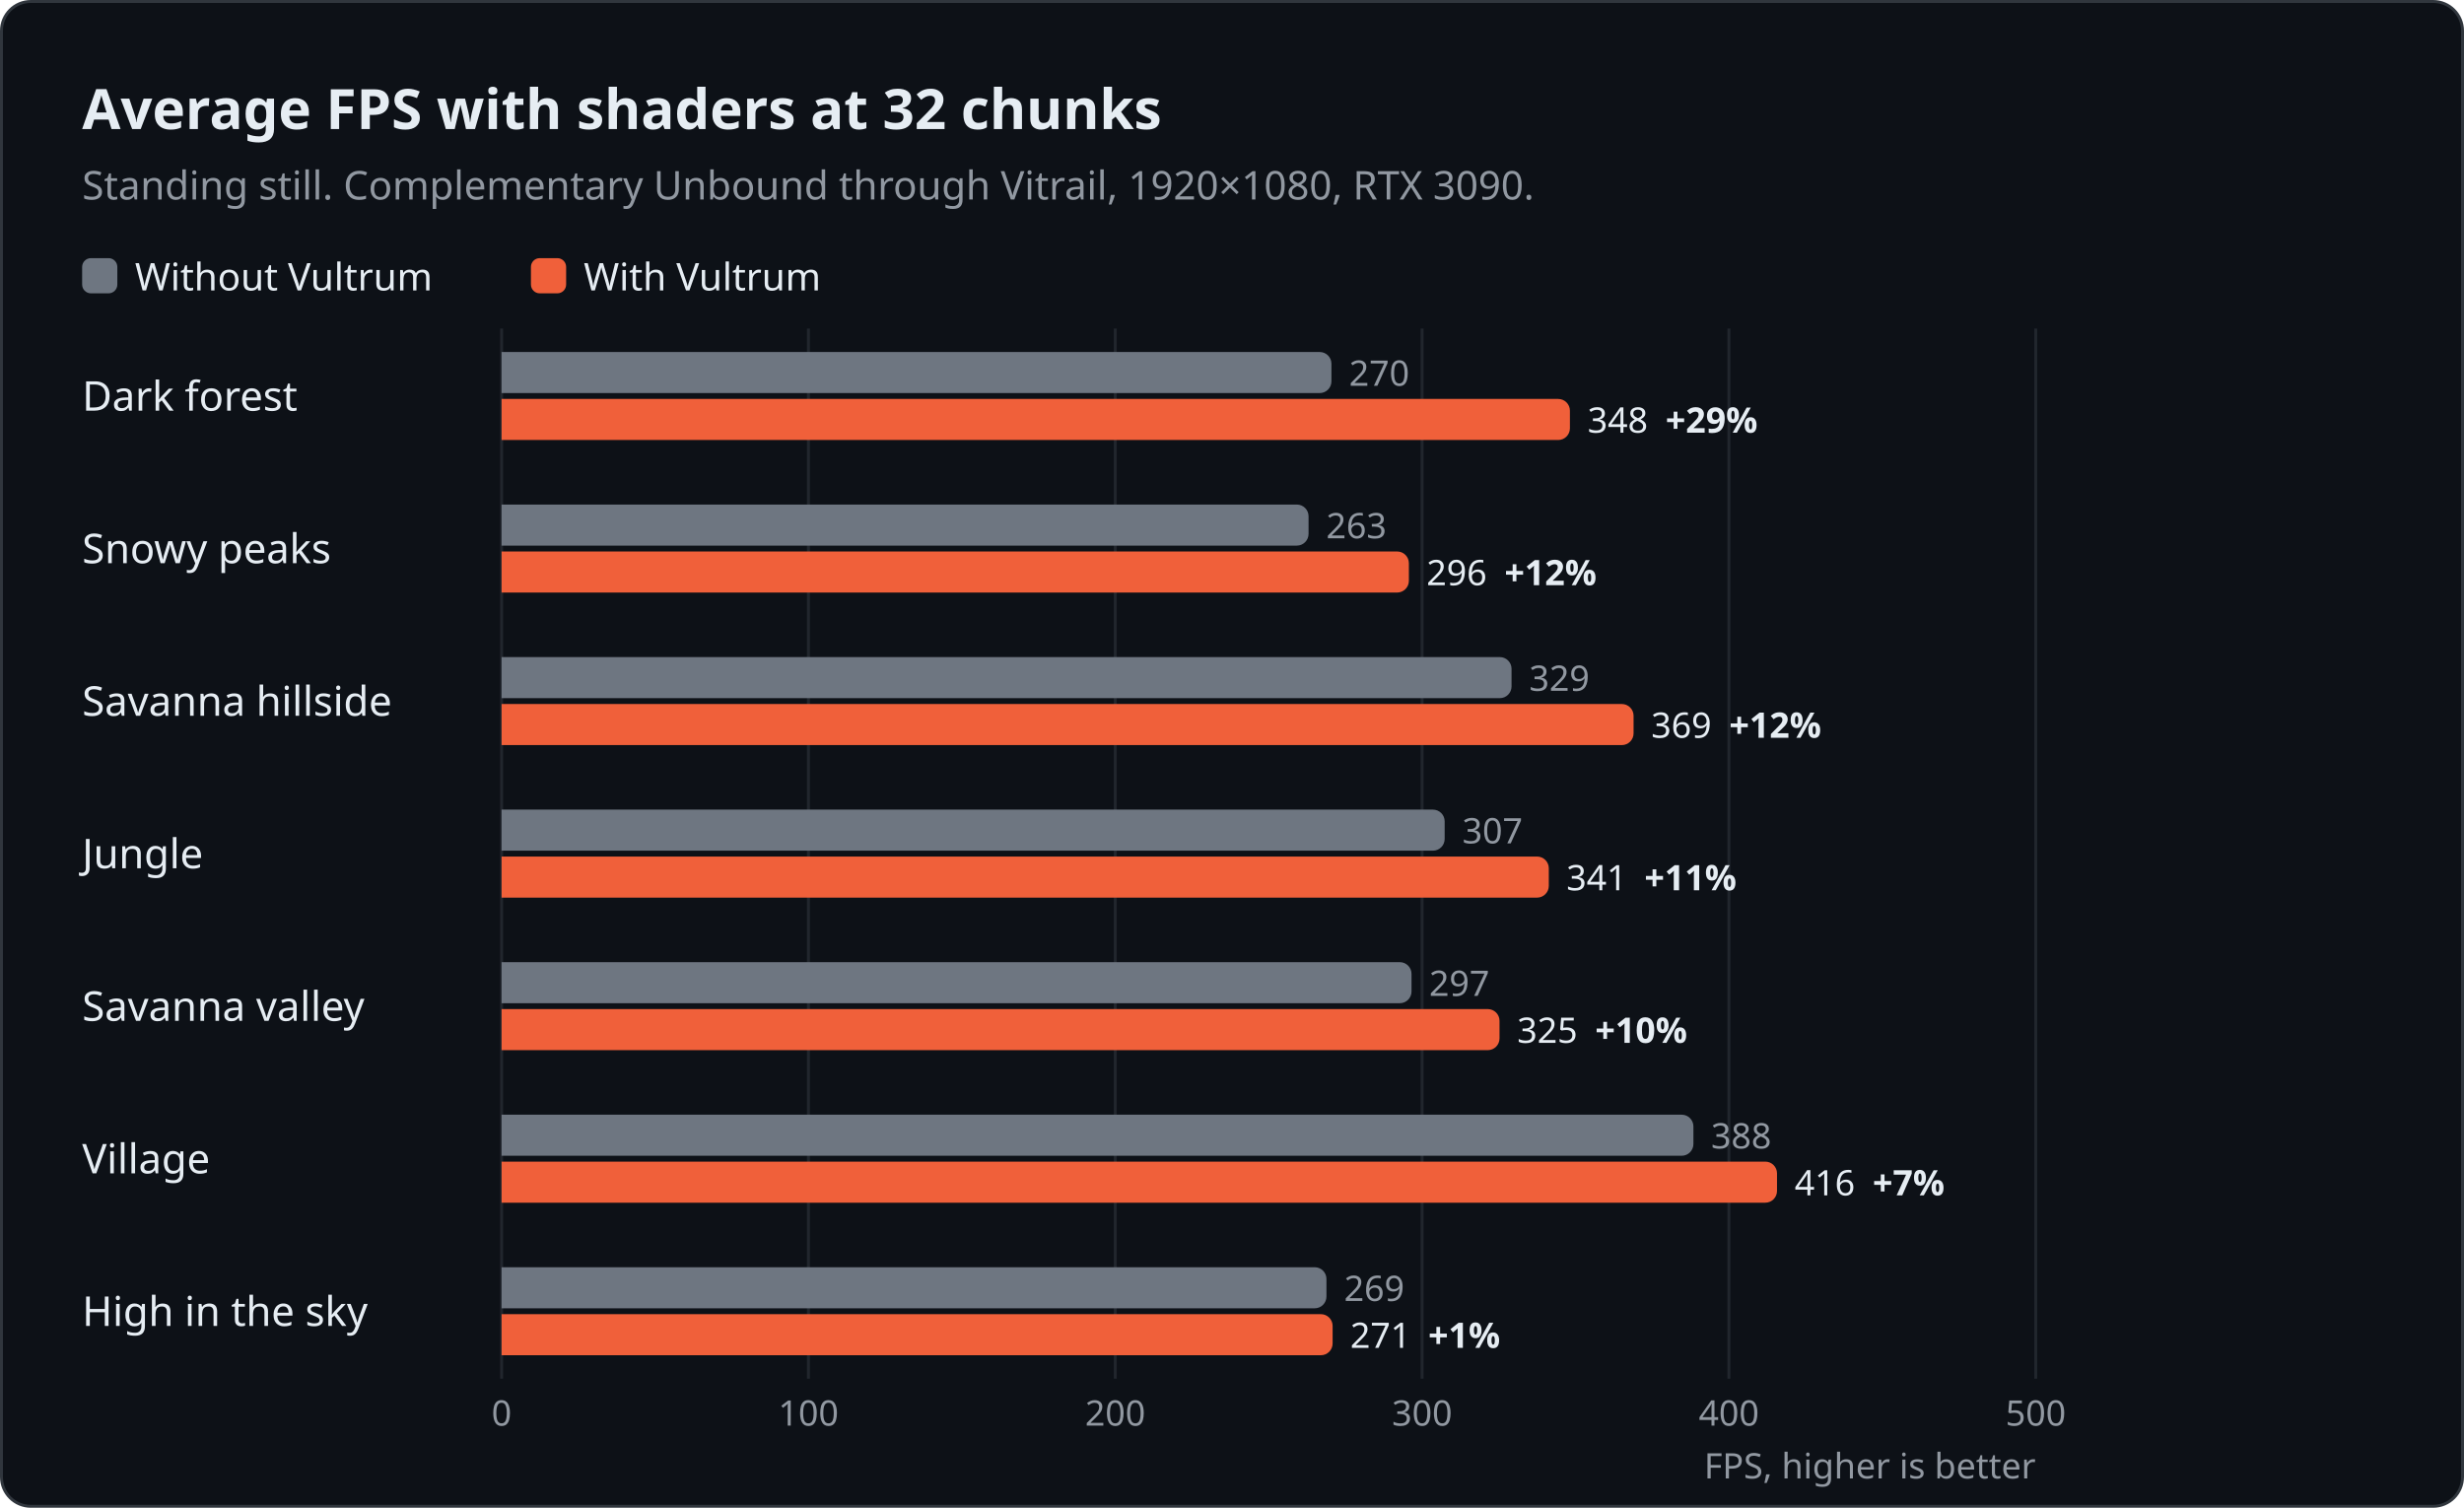
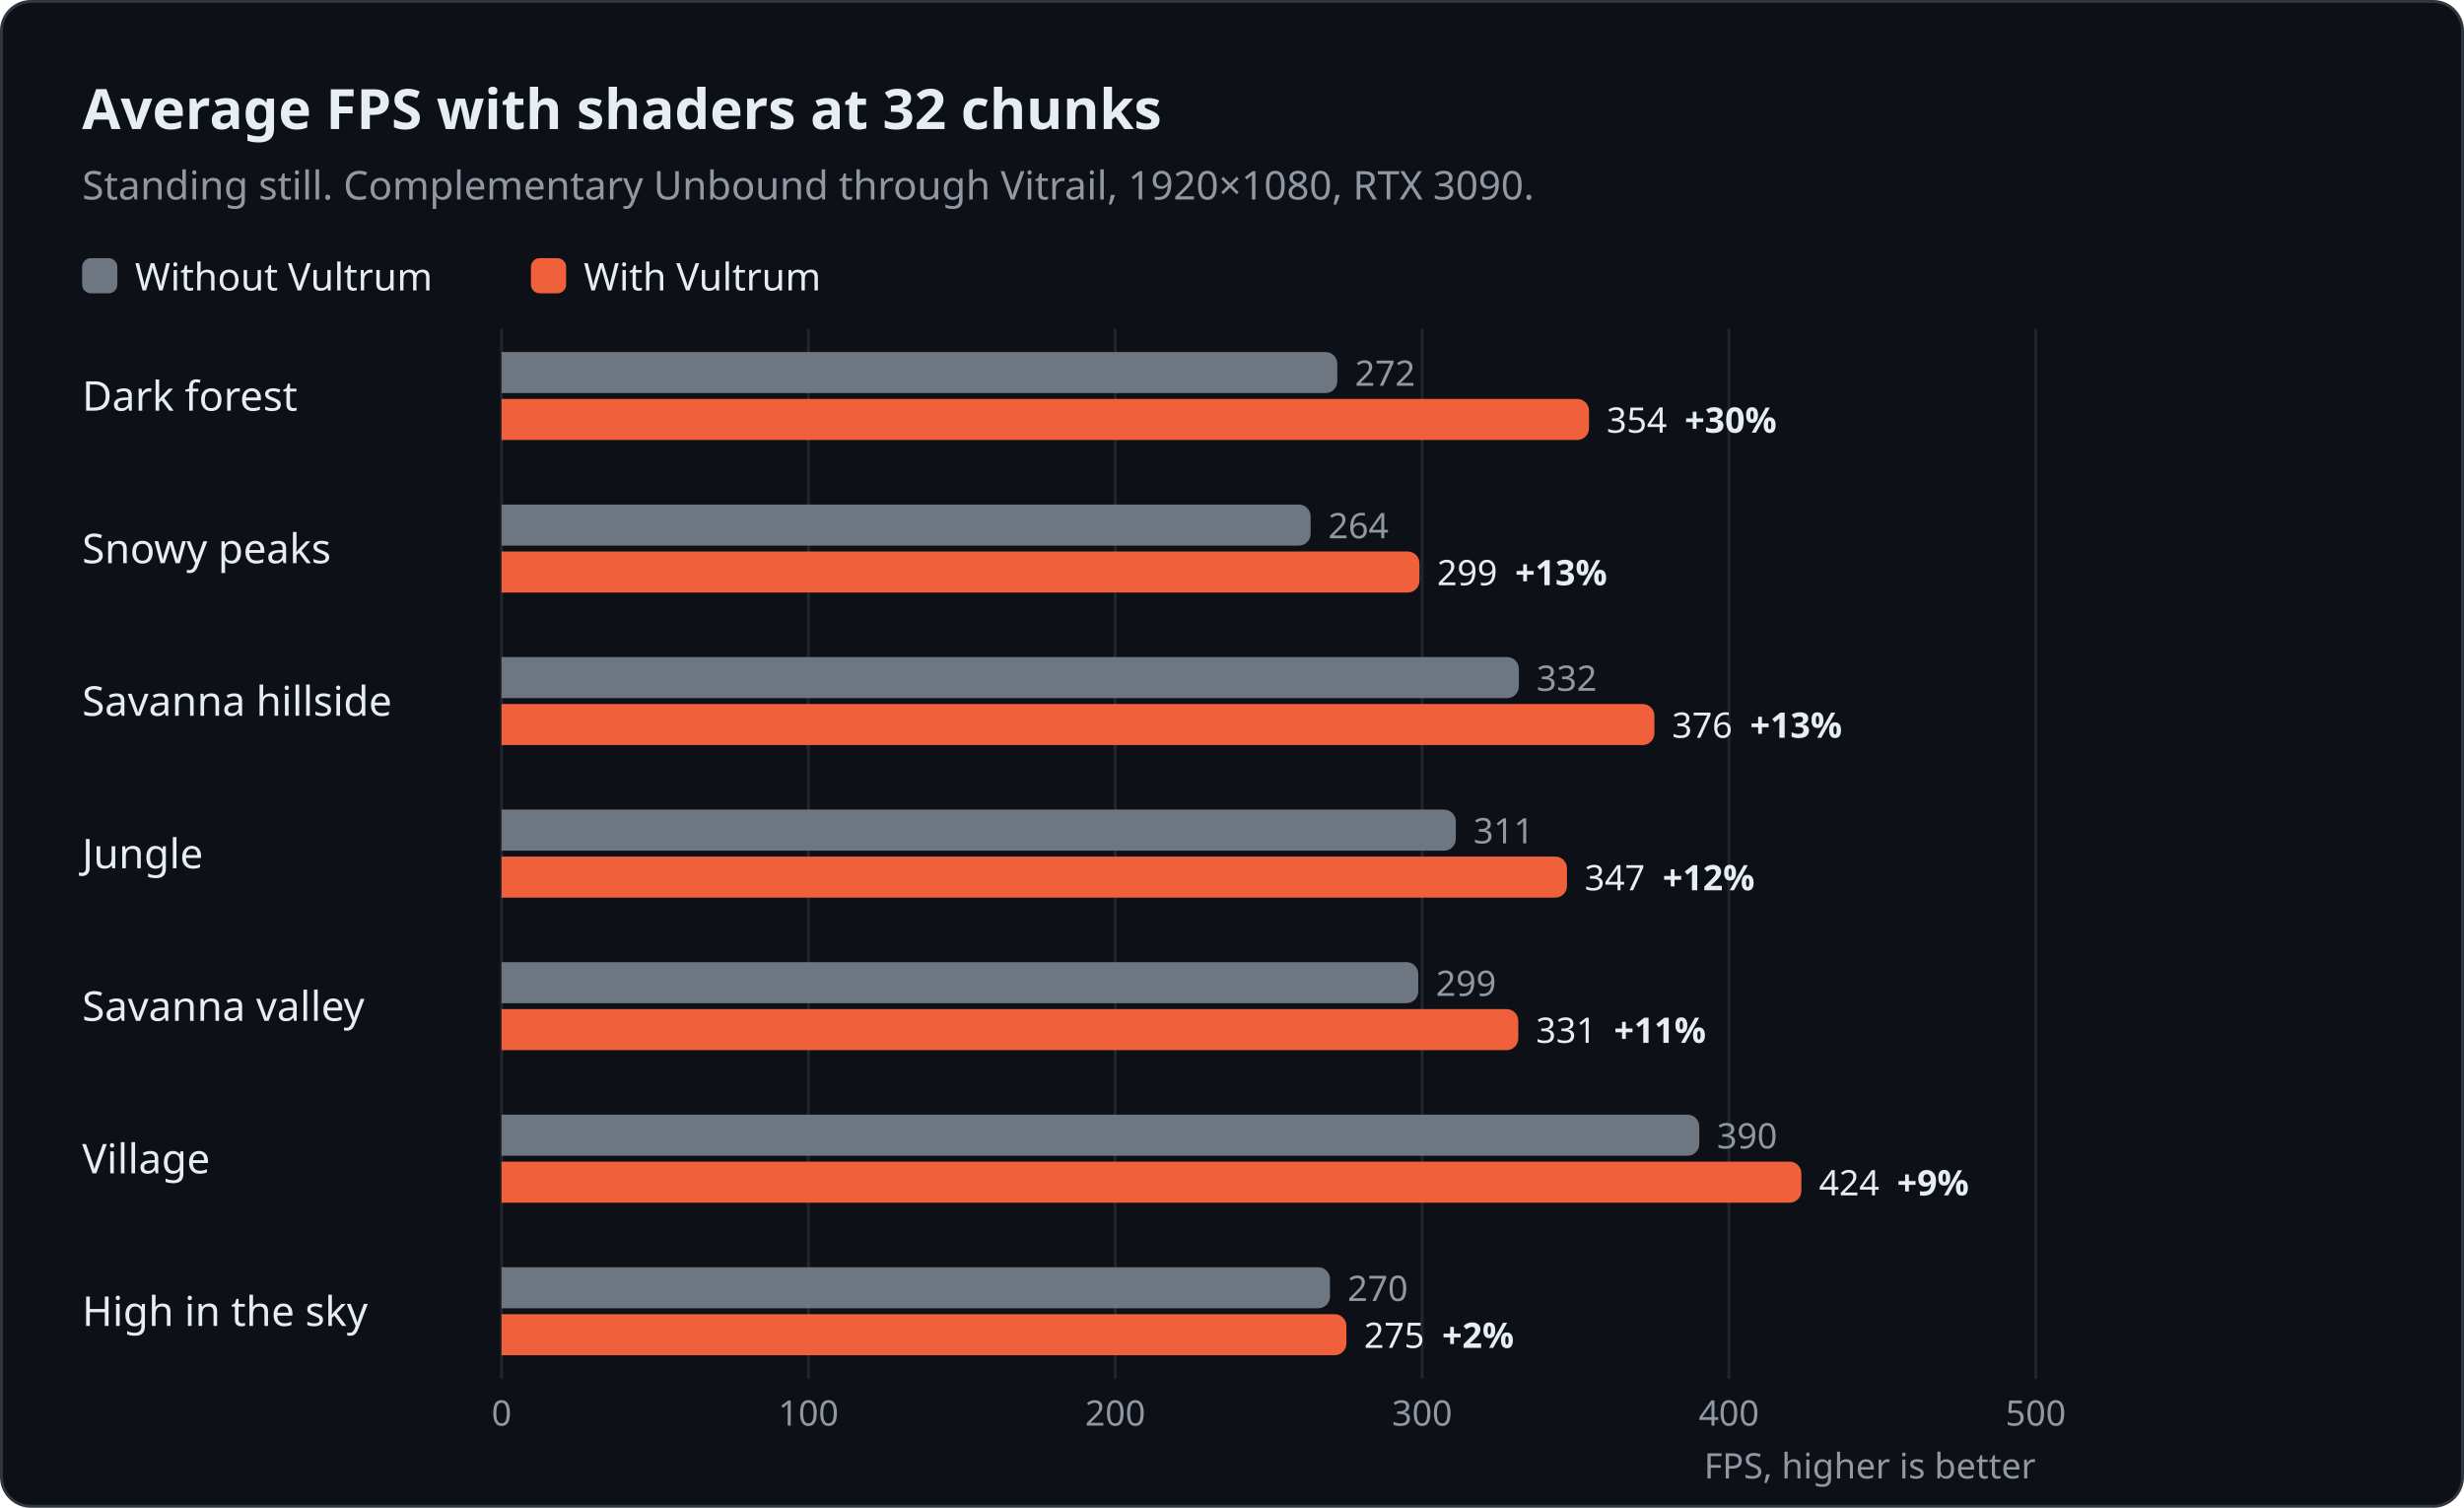
<svg xmlns="http://www.w3.org/2000/svg" width="840" height="514" viewBox="0 0 840 514" font-family="-apple-system, BlinkMacSystemFont, 'Segoe UI', 'Noto Sans', Helvetica, Arial, sans-serif">
  <rect x="0.5" y="0.5" width="839" height="513" rx="10" fill="#0d1117" stroke="#30363d" />
  <text x="28" y="44" font-size="19" font-weight="600" fill="#e6edf3">Average FPS with shaders at 32 chunks</text>
  <text x="28" y="68" font-size="13.5" fill="#9198a1">Standing still. Complementary Unbound through Vitrail, 1920×1080, RTX 3090.</text>
  <rect x="28" y="88" width="12" height="12" rx="3" fill="#6e7681" />
  <text x="46" y="99" font-size="13" fill="#e6edf3">Without Vultrum</text>
  <rect x="181.0" y="88" width="12" height="12" rx="3" fill="#f0603a" />
  <text x="199.0" y="99" font-size="13" fill="#e6edf3">With Vultrum</text>
  <line x1="171.0" y1="112" x2="171.0" y2="470" stroke="#21262d" stroke-width="1" />
  <text x="171.0" y="486" font-size="12" fill="#9198a1" text-anchor="middle" style="font-variant-numeric: tabular-nums">0</text>
  <line x1="275.6" y1="112" x2="275.6" y2="470" stroke="#21262d" stroke-width="1" />
  <text x="275.6" y="486" font-size="12" fill="#9198a1" text-anchor="middle" style="font-variant-numeric: tabular-nums">100</text>
  <line x1="380.2" y1="112" x2="380.2" y2="470" stroke="#21262d" stroke-width="1" />
  <text x="380.2" y="486" font-size="12" fill="#9198a1" text-anchor="middle" style="font-variant-numeric: tabular-nums">200</text>
  <line x1="484.8" y1="112" x2="484.8" y2="470" stroke="#21262d" stroke-width="1" />
  <text x="484.8" y="486" font-size="12" fill="#9198a1" text-anchor="middle" style="font-variant-numeric: tabular-nums">300</text>
  <line x1="589.4" y1="112" x2="589.4" y2="470" stroke="#21262d" stroke-width="1" />
  <text x="589.4" y="486" font-size="12" fill="#9198a1" text-anchor="middle" style="font-variant-numeric: tabular-nums">400</text>
  <line x1="694.0" y1="112" x2="694.0" y2="470" stroke="#21262d" stroke-width="1" />
  <text x="694.0" y="486" font-size="12" fill="#9198a1" text-anchor="middle" style="font-variant-numeric: tabular-nums">500</text>
  <text x="694.0" y="504" font-size="12" fill="#9198a1" text-anchor="end">FPS, higher is better</text>
  <text x="28" y="140.0" font-size="14" fill="#e6edf3">Dark forest</text>
-   <path d="M171.0 120.0 H449.9 A4 4 0 0 1 453.9 124.0 V130.0 A4 4 0 0 1 449.9 134.0 H171.0 Z" fill="#6e7681" />
-   <text x="459.9" y="131.5" font-size="12" fill="#9198a1">270</text>
-   <path d="M171.0 136.0 H531.2 A4 4 0 0 1 535.2 140.0 V146.0 A4 4 0 0 1 531.2 150.0 H171.0 Z" fill="#f0603a" />
-   <text x="541.2" y="147.5" font-size="12" fill="#e6edf3">348<tspan dx="6" font-weight="600">+29%</tspan>
+   <path d="M171.0 120.0 H451.9 A4 4 0 0 1 455.9 124.0 V130.0 A4 4 0 0 1 451.9 134.0 H171.0 Z" fill="#6e7681" />
+   <text x="461.9" y="131.5" font-size="12" fill="#9198a1">272</text>
+   <path d="M171.0 136.0 H537.7 A4 4 0 0 1 541.7 140.0 V146.0 A4 4 0 0 1 537.7 150.0 H171.0 Z" fill="#f0603a" />
+   <text x="547.7" y="147.5" font-size="12" fill="#e6edf3">354<tspan dx="6" font-weight="600">+30%</tspan>
  </text>
  <text x="28" y="192.0" font-size="14" fill="#e6edf3">Snowy peaks</text>
-   <path d="M171.0 172.0 H442.1 A4 4 0 0 1 446.1 176.0 V182.0 A4 4 0 0 1 442.1 186.0 H171.0 Z" fill="#6e7681" />
-   <text x="452.1" y="183.5" font-size="12" fill="#9198a1">263</text>
-   <path d="M171.0 188.0 H476.3 A4 4 0 0 1 480.3 192.0 V198.0 A4 4 0 0 1 476.3 202.0 H171.0 Z" fill="#f0603a" />
-   <text x="486.3" y="199.5" font-size="12" fill="#e6edf3">296<tspan dx="6" font-weight="600">+12%</tspan>
+   <path d="M171.0 172.0 H442.8 A4 4 0 0 1 446.8 176.0 V182.0 A4 4 0 0 1 442.8 186.0 H171.0 Z" fill="#6e7681" />
+   <text x="452.8" y="183.5" font-size="12" fill="#9198a1">264</text>
+   <path d="M171.0 188.0 H479.9 A4 4 0 0 1 483.9 192.0 V198.0 A4 4 0 0 1 479.9 202.0 H171.0 Z" fill="#f0603a" />
+   <text x="489.9" y="199.5" font-size="12" fill="#e6edf3">299<tspan dx="6" font-weight="600">+13%</tspan>
  </text>
  <text x="28" y="244.0" font-size="14" fill="#e6edf3">Savanna hillside</text>
-   <path d="M171.0 224.0 H511.3 A4 4 0 0 1 515.3 228.0 V234.0 A4 4 0 0 1 511.3 238.0 H171.0 Z" fill="#6e7681" />
-   <text x="521.3" y="235.5" font-size="12" fill="#9198a1">329</text>
-   <path d="M171.0 240.0 H552.9 A4 4 0 0 1 556.9 244.0 V250.0 A4 4 0 0 1 552.9 254.0 H171.0 Z" fill="#f0603a" />
-   <text x="562.9" y="251.5" font-size="12" fill="#e6edf3">369<tspan dx="6" font-weight="600">+12%</tspan>
+   <path d="M171.0 224.0 H513.8 A4 4 0 0 1 517.8 228.0 V234.0 A4 4 0 0 1 513.8 238.0 H171.0 Z" fill="#6e7681" />
+   <text x="523.8" y="235.5" font-size="12" fill="#9198a1">332</text>
+   <path d="M171.0 240.0 H560.0 A4 4 0 0 1 564.0 244.0 V250.0 A4 4 0 0 1 560.0 254.0 H171.0 Z" fill="#f0603a" />
+   <text x="570.0" y="251.5" font-size="12" fill="#e6edf3">376<tspan dx="6" font-weight="600">+13%</tspan>
  </text>
  <text x="28" y="296.0" font-size="14" fill="#e6edf3">Jungle</text>
-   <path d="M171.0 276.0 H488.5 A4 4 0 0 1 492.5 280.0 V286.0 A4 4 0 0 1 488.5 290.0 H171.0 Z" fill="#6e7681" />
-   <text x="498.5" y="287.5" font-size="12" fill="#9198a1">307</text>
-   <path d="M171.0 292.0 H524.0 A4 4 0 0 1 528.0 296.0 V302.0 A4 4 0 0 1 524.0 306.0 H171.0 Z" fill="#f0603a" />
-   <text x="534.0" y="303.5" font-size="12" fill="#e6edf3">341<tspan dx="6" font-weight="600">+11%</tspan>
+   <path d="M171.0 276.0 H492.3 A4 4 0 0 1 496.3 280.0 V286.0 A4 4 0 0 1 492.3 290.0 H171.0 Z" fill="#6e7681" />
+   <text x="502.3" y="287.5" font-size="12" fill="#9198a1">311</text>
+   <path d="M171.0 292.0 H530.2 A4 4 0 0 1 534.2 296.0 V302.0 A4 4 0 0 1 530.2 306.0 H171.0 Z" fill="#f0603a" />
+   <text x="540.2" y="303.5" font-size="12" fill="#e6edf3">347<tspan dx="6" font-weight="600">+12%</tspan>
  </text>
  <text x="28" y="348.0" font-size="14" fill="#e6edf3">Savanna valley</text>
-   <path d="M171.0 328.0 H477.2 A4 4 0 0 1 481.2 332.0 V338.0 A4 4 0 0 1 477.2 342.0 H171.0 Z" fill="#6e7681" />
-   <text x="487.2" y="339.5" font-size="12" fill="#9198a1">297</text>
-   <path d="M171.0 344.0 H507.2 A4 4 0 0 1 511.2 348.0 V354.0 A4 4 0 0 1 507.2 358.0 H171.0 Z" fill="#f0603a" />
-   <text x="517.2" y="355.5" font-size="12" fill="#e6edf3">325<tspan dx="6" font-weight="600">+10%</tspan>
+   <path d="M171.0 328.0 H479.5 A4 4 0 0 1 483.5 332.0 V338.0 A4 4 0 0 1 479.5 342.0 H171.0 Z" fill="#6e7681" />
+   <text x="489.5" y="339.5" font-size="12" fill="#9198a1">299</text>
+   <path d="M171.0 344.0 H513.6 A4 4 0 0 1 517.6 348.0 V354.0 A4 4 0 0 1 513.6 358.0 H171.0 Z" fill="#f0603a" />
+   <text x="523.6" y="355.5" font-size="12" fill="#e6edf3">331<tspan dx="6" font-weight="600">+11%</tspan>
  </text>
  <text x="28" y="400.0" font-size="14" fill="#e6edf3">Village</text>
-   <path d="M171.0 380.0 H573.3 A4 4 0 0 1 577.3 384.0 V390.0 A4 4 0 0 1 573.3 394.0 H171.0 Z" fill="#6e7681" />
-   <text x="583.3" y="391.5" font-size="12" fill="#9198a1">388</text>
-   <path d="M171.0 396.0 H601.8 A4 4 0 0 1 605.8 400.0 V406.0 A4 4 0 0 1 601.8 410.0 H171.0 Z" fill="#f0603a" />
-   <text x="611.8" y="407.5" font-size="12" fill="#e6edf3">416<tspan dx="6" font-weight="600">+7%</tspan>
+   <path d="M171.0 380.0 H575.3 A4 4 0 0 1 579.3 384.0 V390.0 A4 4 0 0 1 575.3 394.0 H171.0 Z" fill="#6e7681" />
+   <text x="585.3" y="391.5" font-size="12" fill="#9198a1">390</text>
+   <path d="M171.0 396.0 H610.1 A4 4 0 0 1 614.1 400.0 V406.0 A4 4 0 0 1 610.1 410.0 H171.0 Z" fill="#f0603a" />
+   <text x="620.1" y="407.5" font-size="12" fill="#e6edf3">424<tspan dx="6" font-weight="600">+9%</tspan>
  </text>
  <text x="28" y="452.0" font-size="14" fill="#e6edf3">High in the sky</text>
-   <path d="M171.0 432.0 H448.2 A4 4 0 0 1 452.2 436.0 V442.0 A4 4 0 0 1 448.2 446.0 H171.0 Z" fill="#6e7681" />
-   <text x="458.2" y="443.5" font-size="12" fill="#9198a1">269</text>
-   <path d="M171.0 448.0 H450.3 A4 4 0 0 1 454.3 452.0 V458.0 A4 4 0 0 1 450.3 462.0 H171.0 Z" fill="#f0603a" />
-   <text x="460.3" y="459.5" font-size="12" fill="#e6edf3">271<tspan dx="6" font-weight="600">+1%</tspan>
+   <path d="M171.0 432.0 H449.4 A4 4 0 0 1 453.4 436.0 V442.0 A4 4 0 0 1 449.4 446.0 H171.0 Z" fill="#6e7681" />
+   <text x="459.4" y="443.5" font-size="12" fill="#9198a1">270</text>
+   <path d="M171.0 448.0 H455.0 A4 4 0 0 1 459.0 452.0 V458.0 A4 4 0 0 1 455.0 462.0 H171.0 Z" fill="#f0603a" />
+   <text x="465.0" y="459.5" font-size="12" fill="#e6edf3">275<tspan dx="6" font-weight="600">+2%</tspan>
  </text>
</svg>
